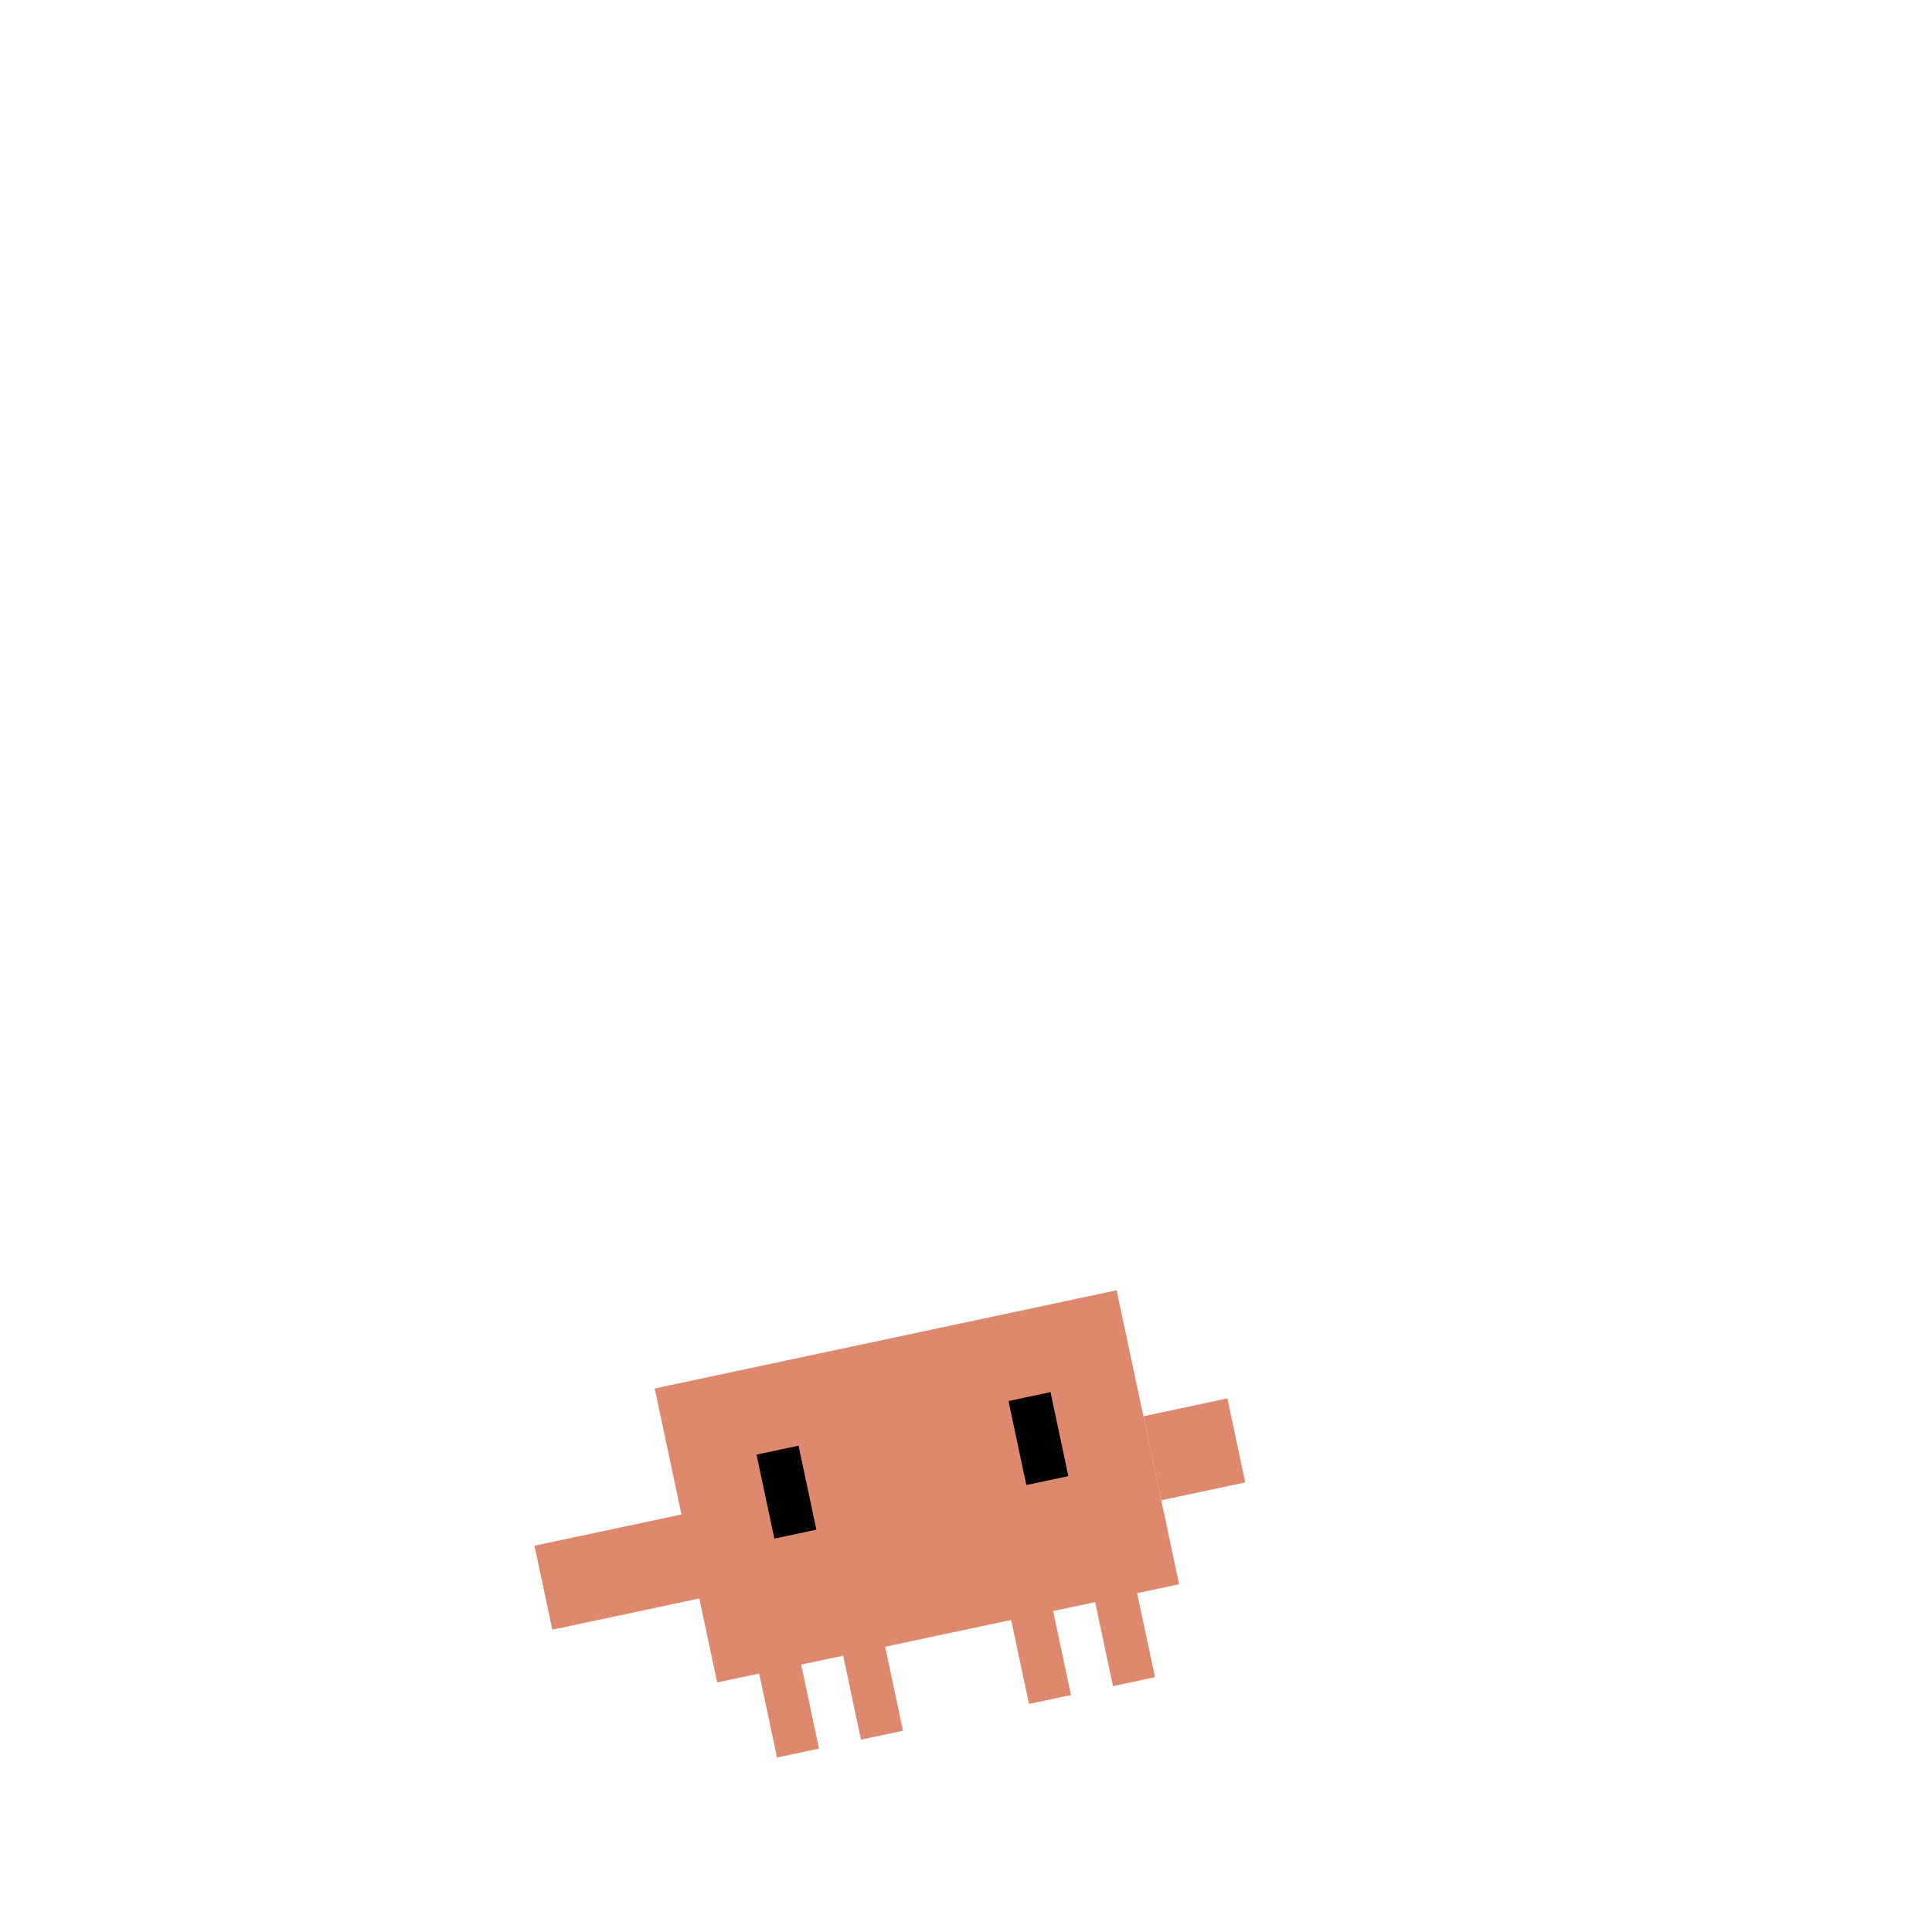
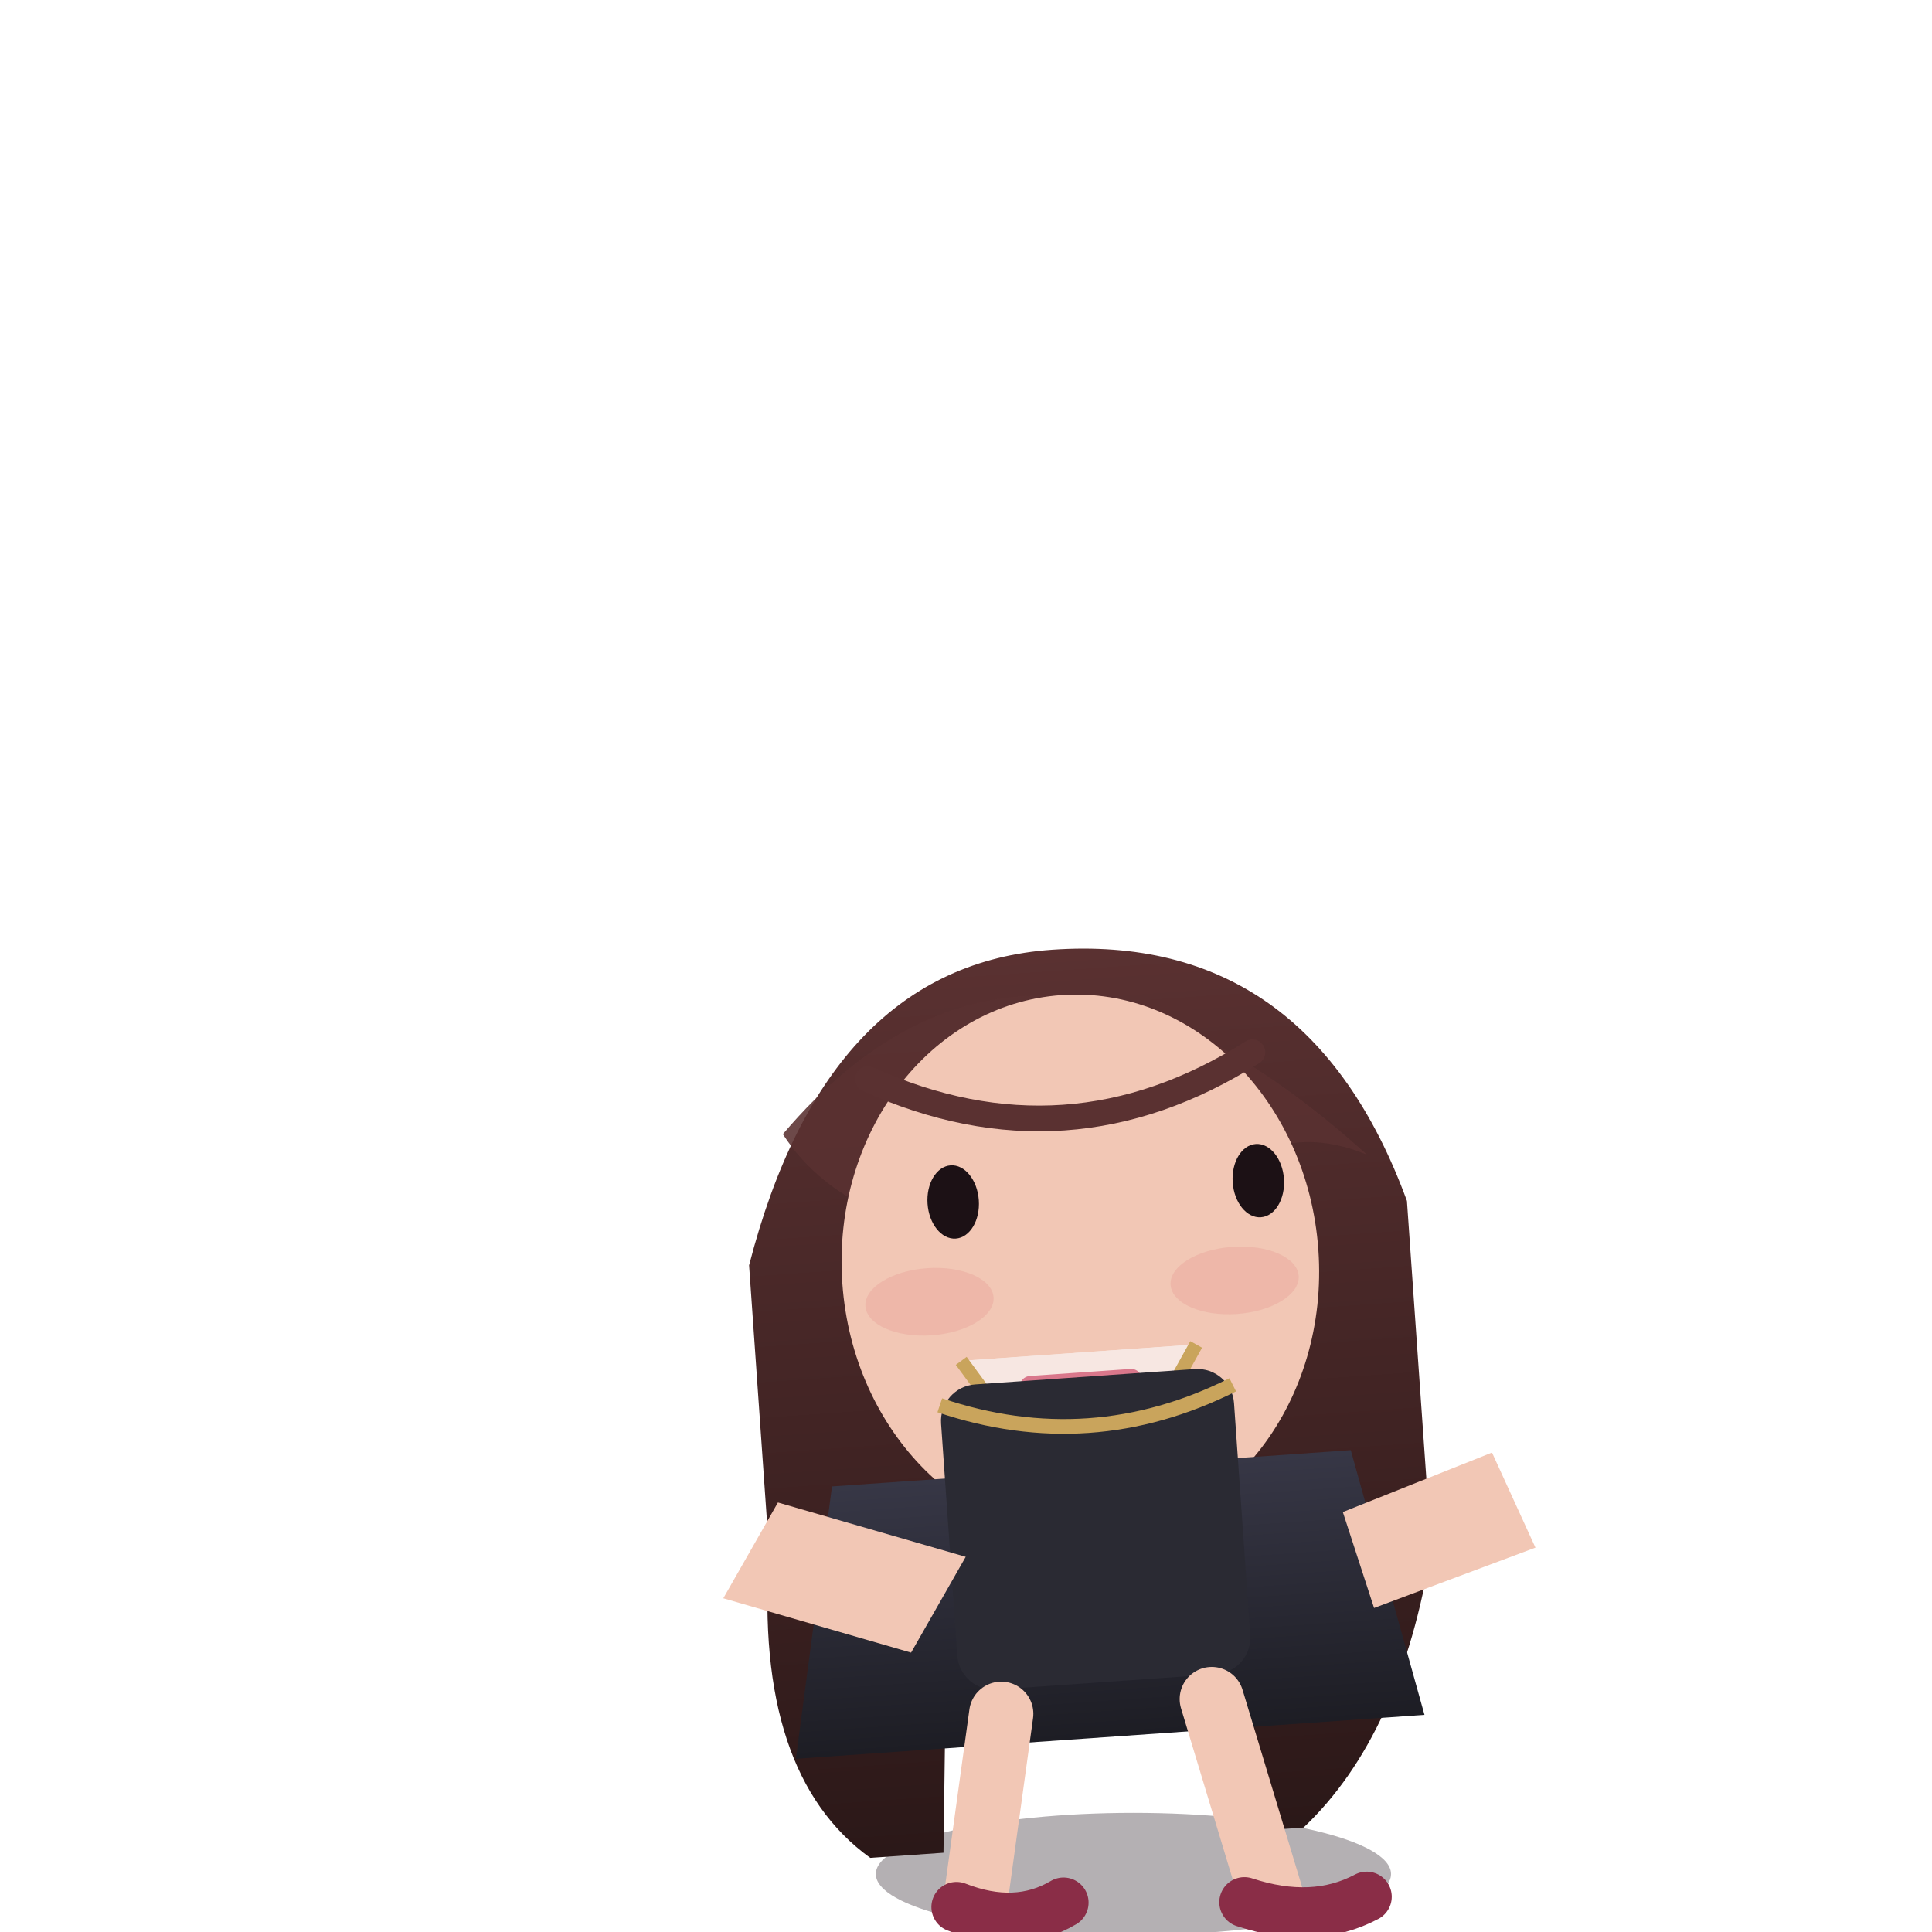
- <svg xmlns="http://www.w3.org/2000/svg" viewBox="-15 -25 45 45" width="500" height="500">
+ <svg xmlns="http://www.w3.org/2000/svg" viewBox="-10 -16 30 30" width="500" height="500">
  <defs>
+     <linearGradient id="hair-grad" x1="0" y1="0" x2="0" y2="1">
+       <stop offset="0%" stop-color="#5A3131" />
+       <stop offset="100%" stop-color="#2B1818" />
+     </linearGradient>
+     <linearGradient id="blazer-grad" x1="0" y1="0" x2="0" y2="1">
+       <stop offset="0%" stop-color="#373746" />
+       <stop offset="100%" stop-color="#1D1D24" />
+     </linearGradient>
    <style>
-       .breathe-anim {
-         transform-origin: 7.5px 13px;
-         animation: breathe 3.2s infinite ease-in-out;
+       .body-float { transform-origin: 7.5px 10px; animation: bodyFloat 3.8s infinite ease-in-out; }
+       .hair-sway { transform-origin: 7.5px 4.5px; animation: hairSway 4.8s infinite ease-in-out; }
+       .sparkle-pulse { animation: sparklePulse 1.8s infinite ease-in-out; }
+       .alert-pop { animation: alertPop 0.9s infinite ease-in-out; }
+       .sleep-breathe { transform-origin: 7.5px 10px; animation: sleepBreathe 4.6s infinite ease-in-out; }
+       .mini-hover { animation: miniHover 2.6s infinite ease-in-out; }
+       @keyframes bodyFloat {
+         0%,100% { transform: translate(0,0); }
+         50% { transform: translate(0,0.65px); }
      }
- 
-       .eyes-blink {
-         transform-origin: 7.5px 9px;
-         animation: eye-blink 4s infinite ease-in-out;
+       @keyframes hairSway {
+         0%,100% { transform: rotate(0deg); }
+         50% { transform: rotate(-1deg); }
      }
- 
-       #eyes-js {
-         transition: transform 0.2s ease-out;
+       @keyframes sparklePulse {
+         0%,100% { opacity: 0.65; transform: scale(1); }
+         50% { opacity: 1; transform: scale(1.08); }
      }
- 
-       /* Arm waving — fast 3 waves then pause, loop */
-       .arm-wave {
-         transform-origin: 2px 9px;
-         animation: peek-wave 3s infinite ease-in-out;
+       @keyframes alertPop {
+         0%,100% { transform: translateY(0); }
+         50% { transform: translateY(-0.7px); }
      }
- 
-       @keyframes breathe {
-         0%, 100% { transform: scale(1, 1) translate(0, 0); }
-         50% { transform: scale(1.02, 0.98) translate(0, 0.5px); }
+       @keyframes sleepBreathe {
+         0%,100% { transform: translate(0,0) scale(1,1); }
+         50% { transform: translate(0,0.8px) scale(1.02,0.98); }
      }
- 
-       @keyframes eye-blink {
-         0%, 10%, 100% { transform: scaleY(1); }
-         5% { transform: scaleY(0.1); }
-       }
- 
-       /* Fast 3 waves (~0.9s) then still (~2.1s), loop */
-       @keyframes peek-wave {
-         0% { transform: rotate(0deg); }
-         5% { transform: rotate(35deg); }
-         10% { transform: rotate(-15deg); }
-         15% { transform: rotate(35deg); }
-         20% { transform: rotate(-15deg); }
-         25% { transform: rotate(35deg); }
-         30%, 100% { transform: rotate(0deg); }
+       @keyframes miniHover {
+         0%,100% { transform: translateY(0); }
+         50% { transform: translateY(-0.8px); }
      }
    </style>
  </defs>
-   <g transform="rotate(-12, 7.5, 15)">
-     <g fill="#DE886D">
-       <rect x="3" y="11" width="1" height="4" />
-       <rect x="5" y="11" width="1" height="4" />
-       <rect x="9" y="11" width="1" height="4" />
-       <rect x="11" y="11" width="1" height="4" />
-     </g>
-     <g id="body-js">
-       <g class="breathe-anim">
-         <rect x="2" y="6" width="11" height="7" fill="#DE886D" />
-         <g class="arm-wave">
-           <rect x="-1.5" y="9" width="5.5" height="2" fill="#DE886D" />
-         </g>
-         <rect x="13" y="9" width="2" height="2" fill="#DE886D" />
-         <g id="eyes-js" fill="#000000">
-           <g class="eyes-blink">
-             <rect x="4" y="8" width="1" height="2" />
-             <rect x="10" y="8" width="1" height="2" />
-           </g>
-         </g>
+   <g id="shadow-js" transform="translate(0 0) scale(1 1)">
+     <ellipse cx="7.6" cy="13.1" rx="4" ry="0.95" fill="#24171F" opacity="0.34" />
+   </g>
+   <g transform="translate(0 1) scale(0.95)">
+     <g id="body-js" transform="translate(0 0) rotate(-4 7.5 9.5)" class="mini-hover">
+       <g class="hair-sway">
+         <path d="M2.2 2.4 Q3.8 -2.4 7.5 -2.4 Q11.7 -2.4 13 2.1 L13 7.8 Q12.3 10.8 10.6 12.2 L9.6 12.2 L10 5.5 Q7.8 7.2 5.1 7.4 L4.7 12.2 L3.5 12.2 Q1.7 10.7 2.2 7.1 Z" fill="url(#hair-grad)" />
+         <path d="M2.9 0.3 Q7.2 -4.1 12.4 1.3 Q11.4 0.8 10.5 1.2 Q7.6 -1.6 4.4 1.7 Q3.4 1.2 2.9 0.3 Z" fill="#5A3131" opacity="0.88" />
      </g>
+       <ellipse cx="7.6" cy="2.8" rx="3.9" ry="4.45" fill="#F2C7B5" />
+       <ellipse cx="5.1" cy="3.2" rx="1.05" ry="0.55" fill="#E8A59B" opacity="0.45" />
+       <ellipse cx="10.1" cy="3.2" rx="1.05" ry="0.55" fill="#E8A59B" opacity="0.45" />
+       <g id="eyes-js" fill="#1C1115">
+         <ellipse cx="5.6" cy="1.6" rx="0.42" ry="0.6" />
+         <ellipse cx="10.6" cy="1.6" rx="0.42" ry="0.6" />
+       </g>
+       <path d="M6.55 4.6 q1 0.45 1.95 0" stroke="#B84C67" stroke-width="0.4" fill="none" stroke-linecap="round" />
+       <path d="M4.35 -0.5 Q7.5 1.2 10.65 -0.5" stroke="#5A3131" stroke-width="0.42" fill="none" stroke-linecap="round" />
+       <path d="M3.3 6.1 L11.8 6.1 L12.7 10.5 L2.4 10.5 Z" fill="url(#blazer-grad)" />
+       <path d="M5.55 4.2 L7.45 7.2 L9.4 4.2" fill="#F7E7E2" />
+       <path d="M5.55 4.2 L7.45 7.2 L9.4 4.2" stroke="#C9A45C" stroke-width="0.22" fill="#F7E7E2" />
+       <path d="M6.65 4.7 H8.3" stroke="#D9778B" stroke-width="0.35" stroke-linecap="round" />
+       <rect x="5.15" y="4.6" width="4.8" height="5" rx="0.6" fill="#2A2A33" />
+       <path d="M5.15 4.9 Q7.55 5.9 9.95 4.9" stroke="#C9A45C" stroke-width="0.24" fill="none" />
+       <path d="M1.4 7.8 L4.4 8.9 L5.4 7.4 L2.4 6.3 Z" fill="#F2C7B5" />
+       <path d="M12 8.7 L14.7 7.9 L14.1 6.3 L11.6 7.1 Z" fill="#F2C7B5" />
+       <path d="M5.8 10 L5.15 13.1" stroke="#F2C7B5" stroke-width="1.05" stroke-linecap="round" />
+       <path d="M9.25 10 L10 13.3" stroke="#F2C7B5" stroke-width="1.05" stroke-linecap="round" />
+       <path d="M4.85 13.1 Q5.8 13.55 6.6 13.15" stroke="#8A2D47" stroke-width="0.82" stroke-linecap="round" />
+       <path d="M9.55 13.35 Q10.65 13.8 11.55 13.4" stroke="#8A2D47" stroke-width="0.82" stroke-linecap="round" />
    </g>
  </g>
</svg>
